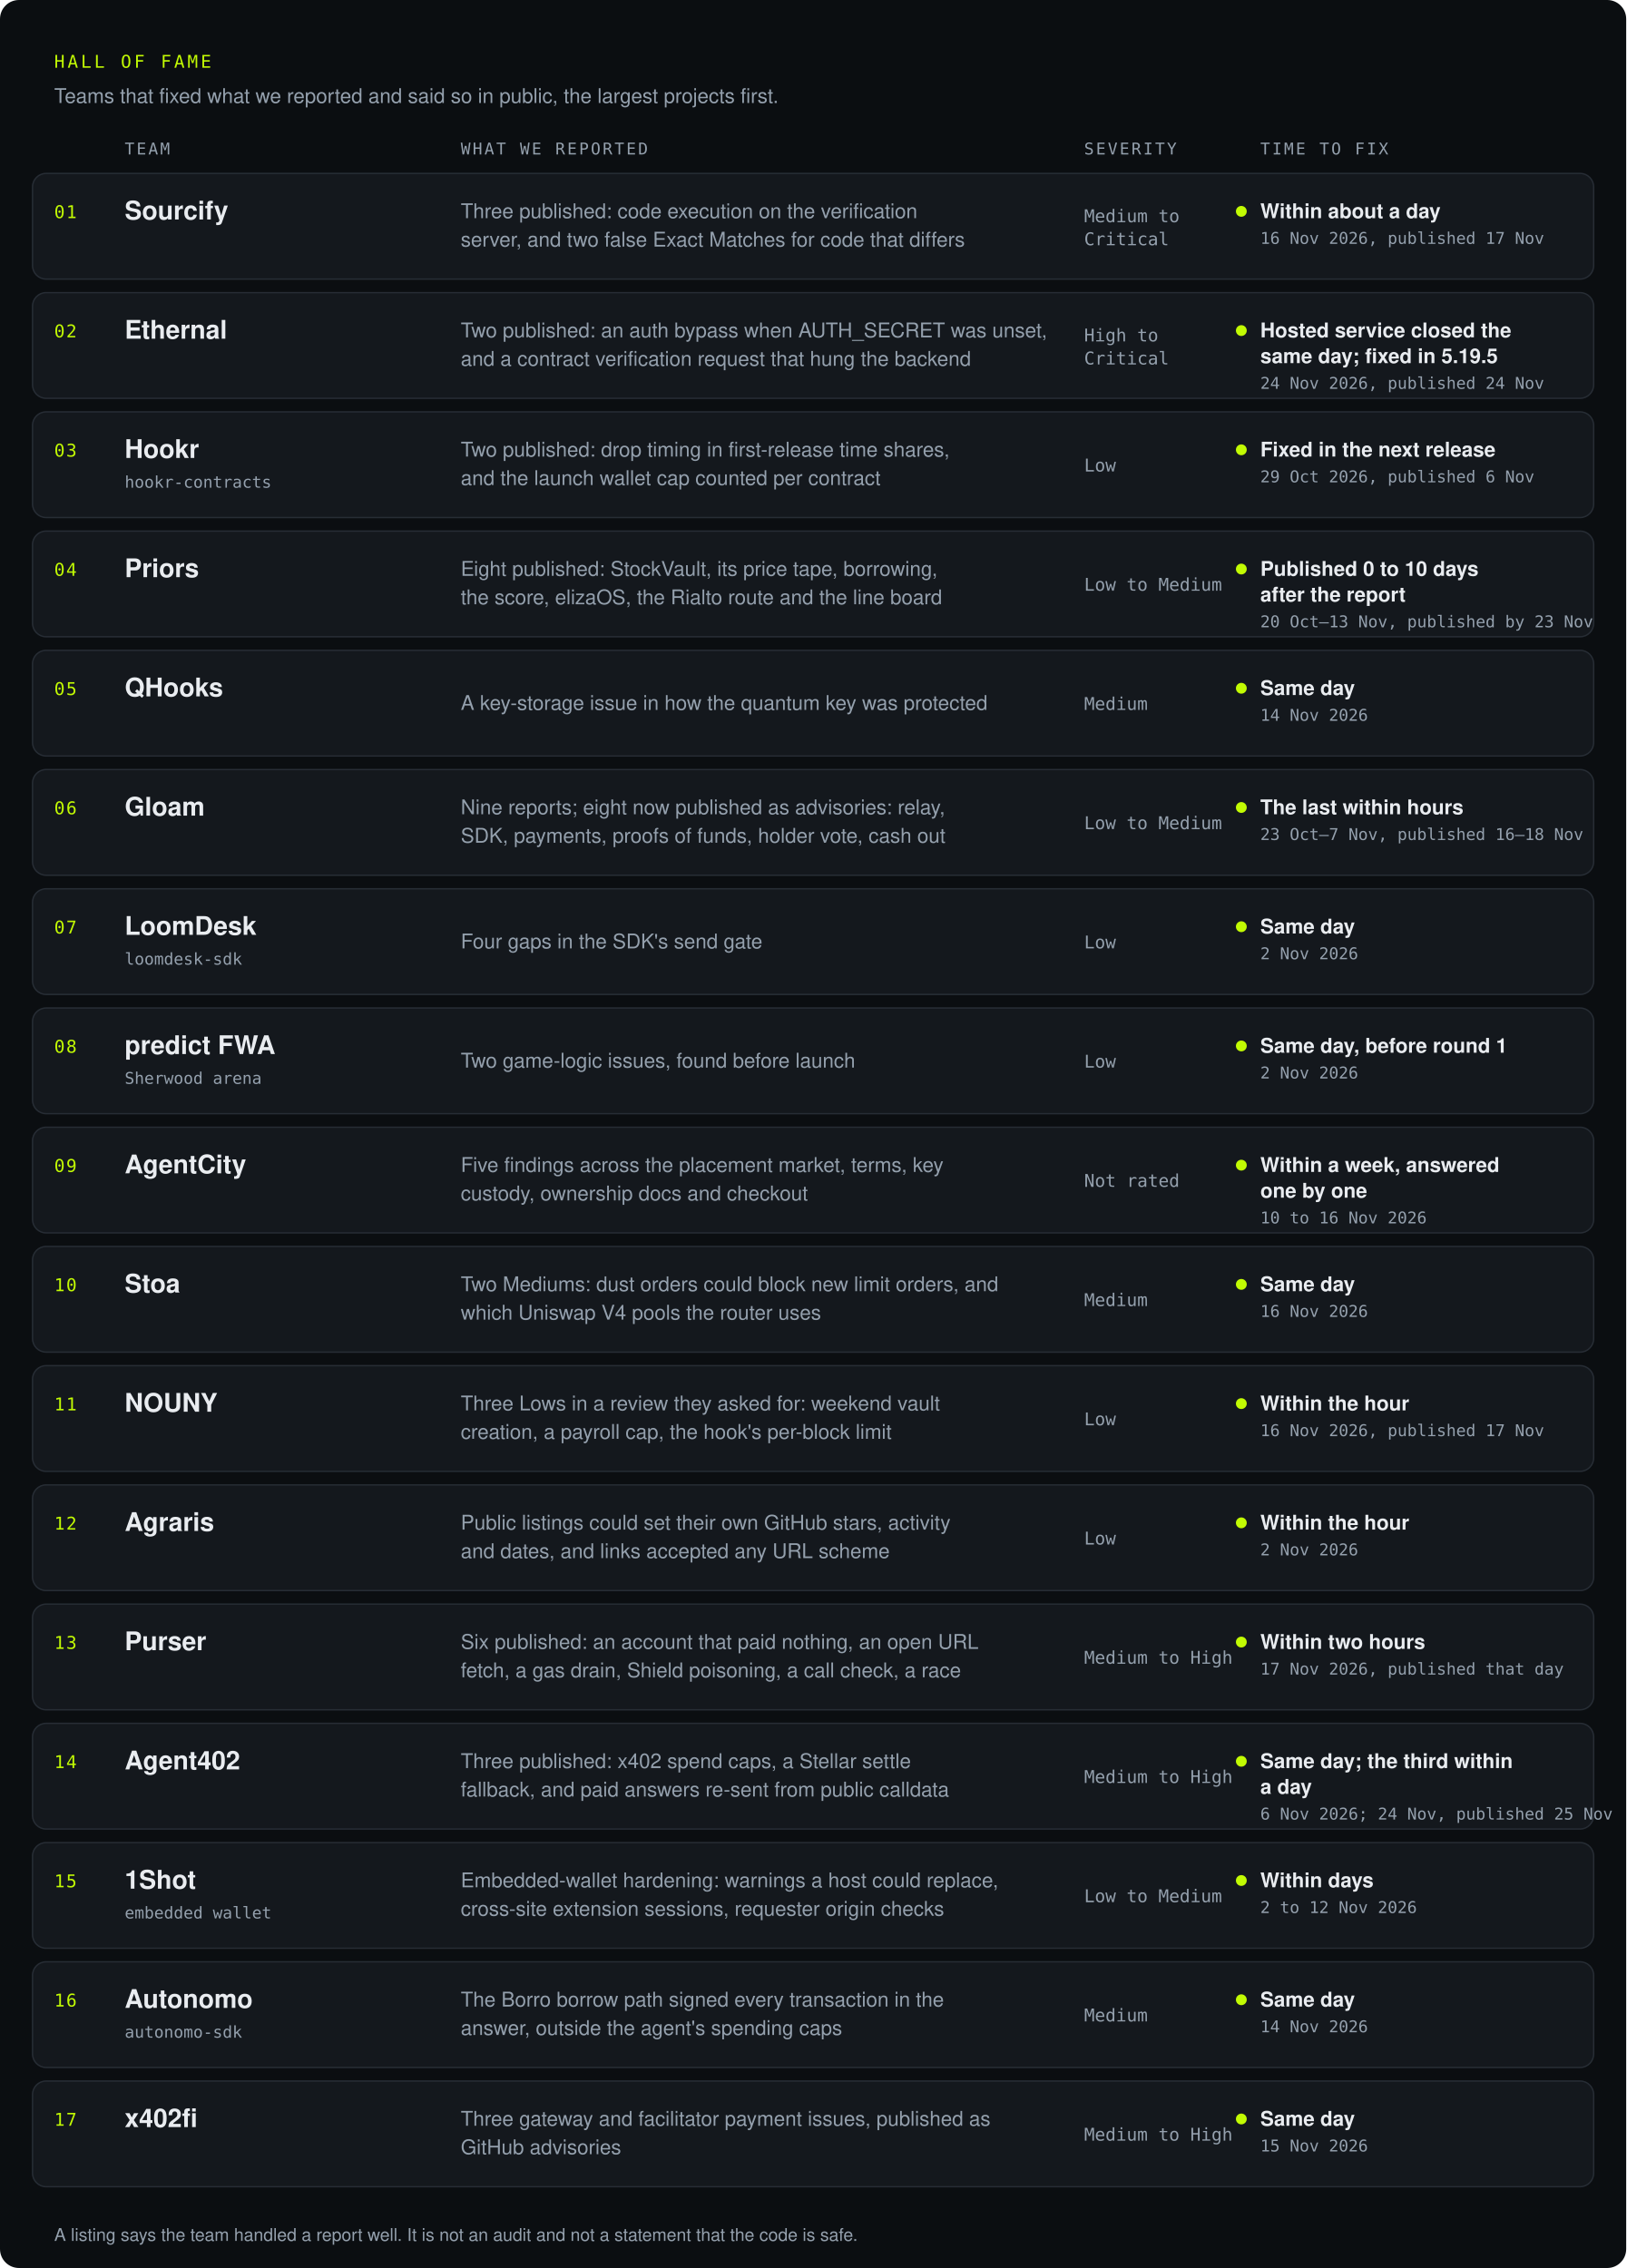
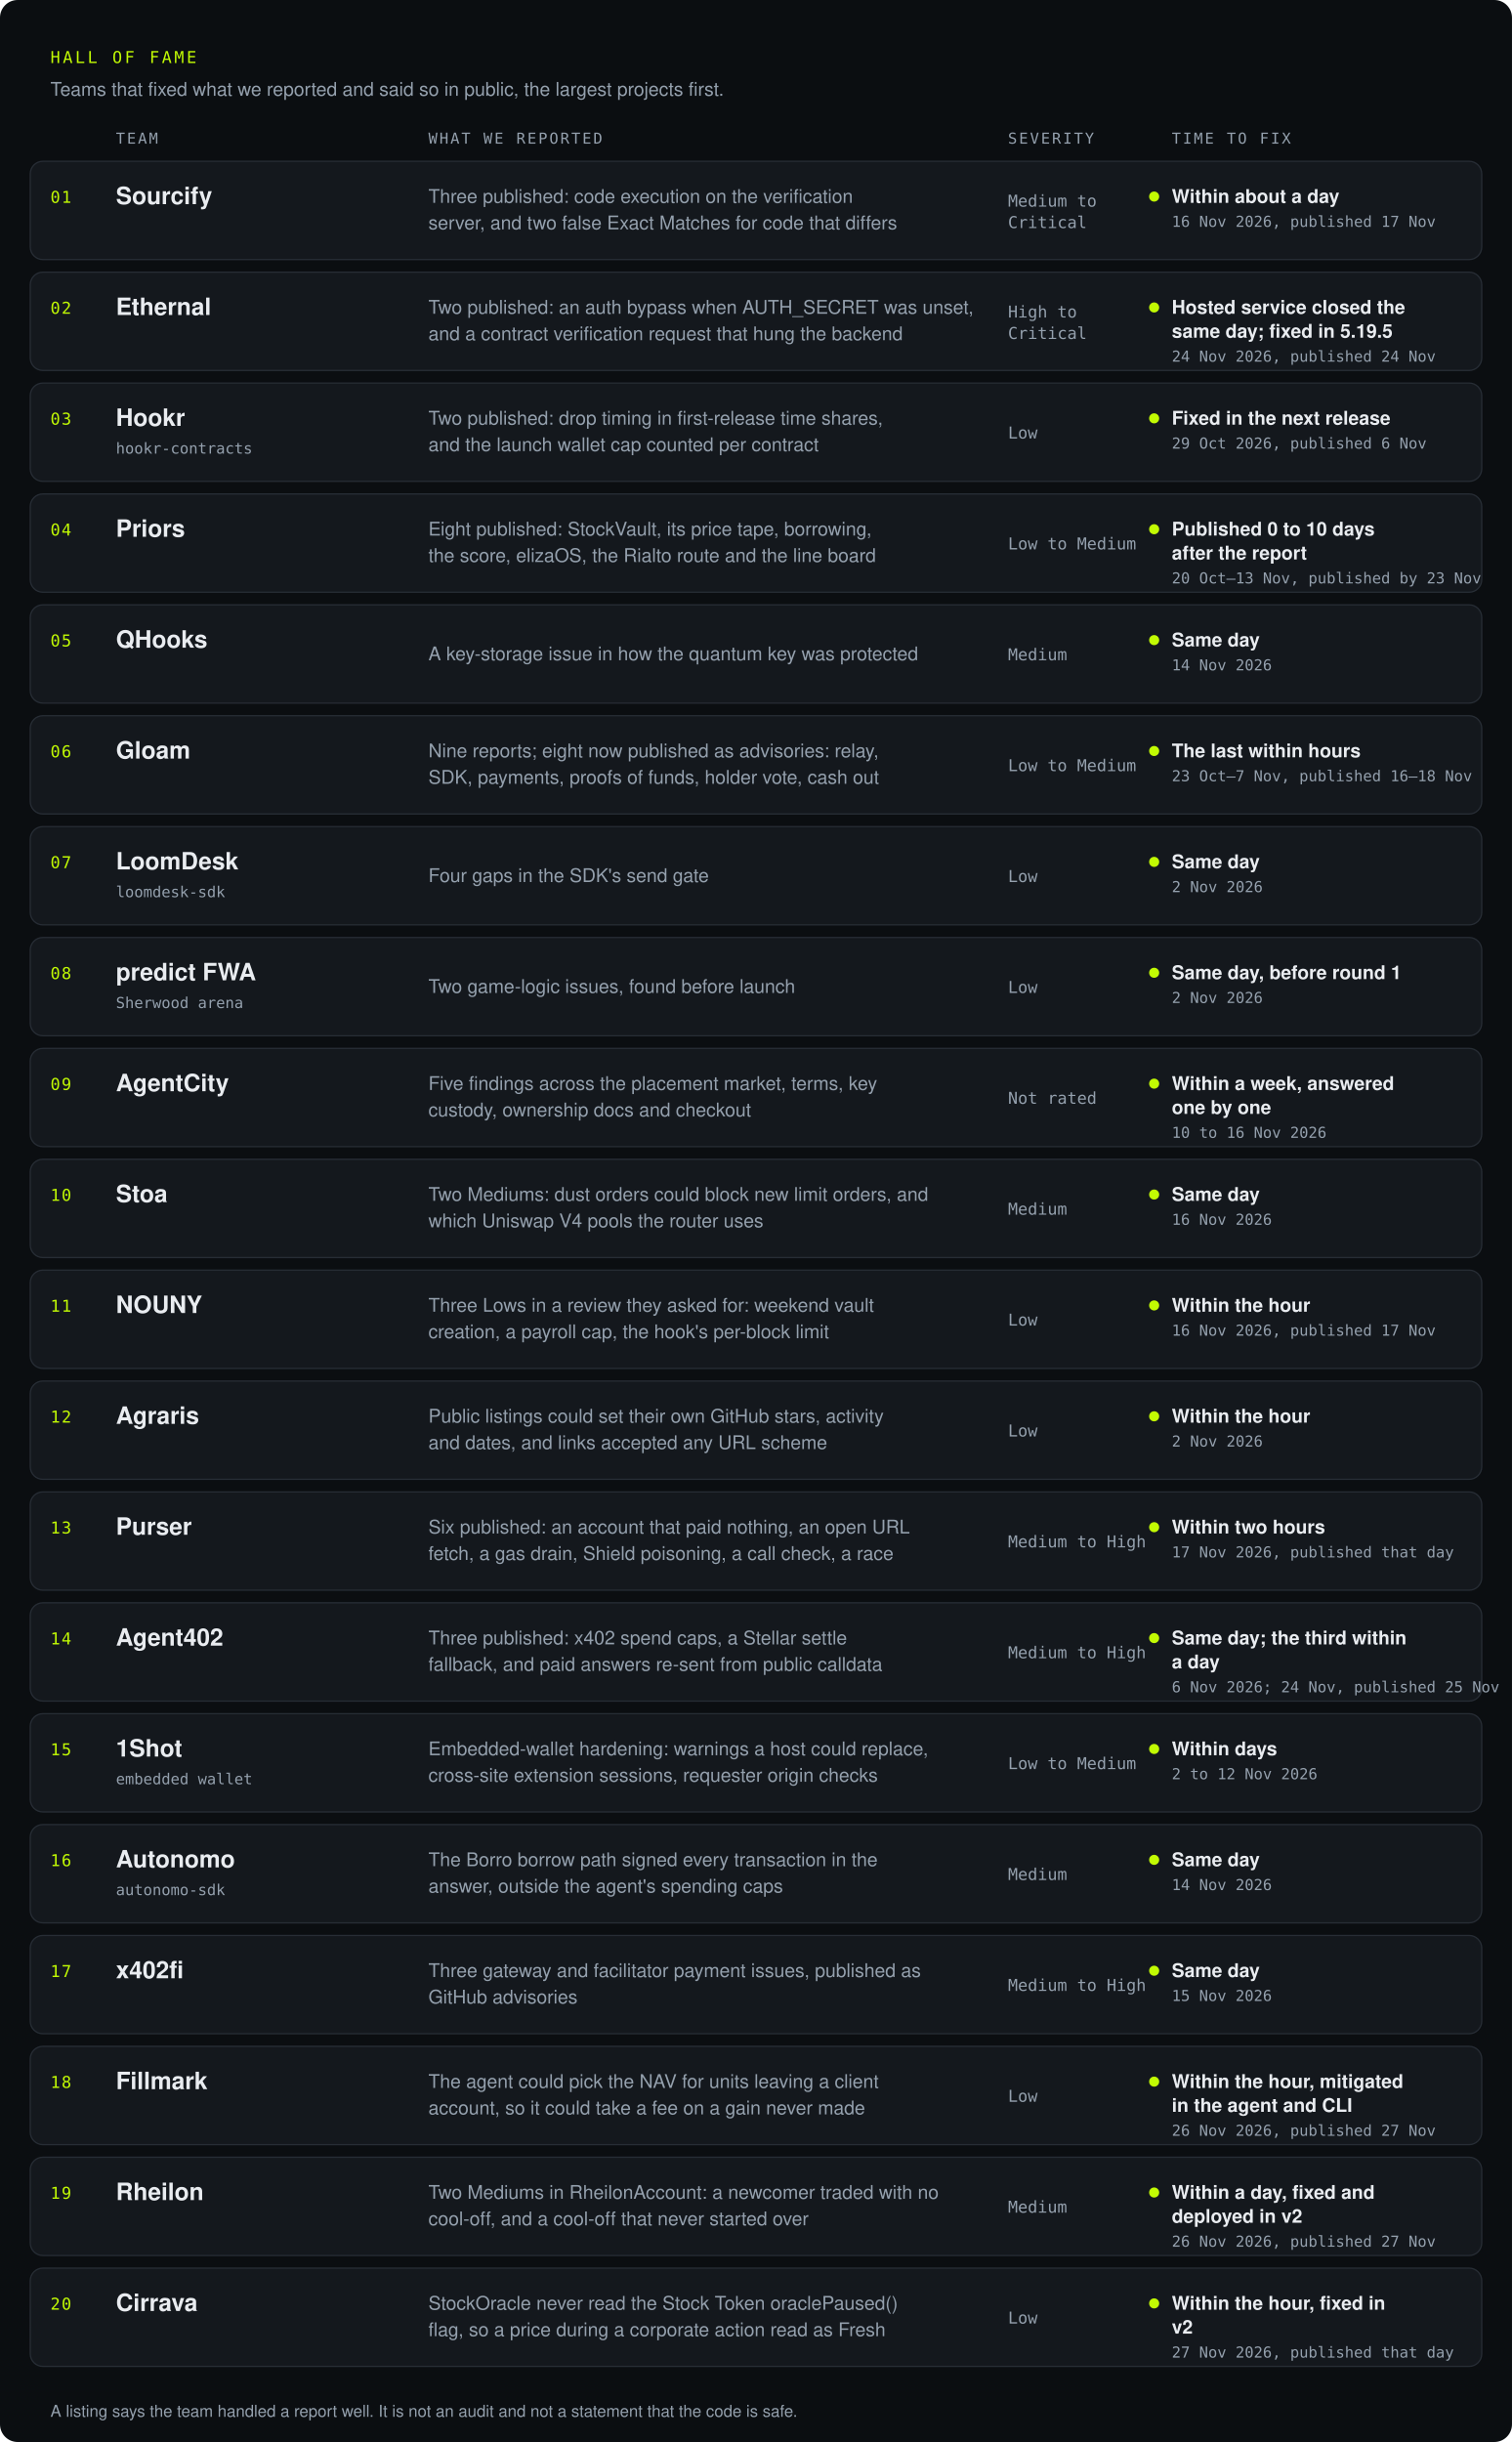
- <svg xmlns="http://www.w3.org/2000/svg" width="1200" height="1674" viewBox="0 0 1200 1674" role="img" aria-label="Hall of fame: Sourcify, within about a day; Ethernal, hosted service closed the same day; fixed in 5.19.5; Hookr, fixed in the next release; Priors, published 0 to 10 days after the report; QHooks, same day; Gloam, the last within hours; LoomDesk, same day; predict FWA, same day, before round 1; AgentCity, within a week, answered one by one; Stoa, same day; NOUNY, within the hour; Agraris, within the hour; Purser, within two hours; Agent402, same day; the third within a day; 1Shot, within days; Autonomo, same day; x402fi, same day">
+ <svg xmlns="http://www.w3.org/2000/svg" width="1200" height="1938" viewBox="0 0 1200 1938" role="img" aria-label="Hall of fame: Sourcify, within about a day; Ethernal, hosted service closed the same day; fixed in 5.19.5; Hookr, fixed in the next release; Priors, published 0 to 10 days after the report; QHooks, same day; Gloam, the last within hours; LoomDesk, same day; predict FWA, same day, before round 1; AgentCity, within a week, answered one by one; Stoa, same day; NOUNY, within the hour; Agraris, within the hour; Purser, within two hours; Agent402, same day; the third within a day; 1Shot, within days; Autonomo, same day; x402fi, same day; Fillmark, within the hour, mitigated in the agent and cli; Rheilon, within a day, fixed and deployed in v2; Cirrava, within the hour, fixed in v2">
  <style>.p{animation:pulse 3.5s ease-in-out infinite}@keyframes pulse{50%{opacity:.35}}@media (prefers-reduced-motion: reduce){*{animation:none!important}}</style>
-   <rect width="1200" height="1674" rx="14" fill="#0B0E11" />
+   <rect width="1200" height="1938" rx="14" fill="#0B0E11" />
  <text x="40" y="50" font-family="ui-monospace,SFMono-Regular,'SF Mono',Menlo,Consolas,monospace" font-size="13" letter-spacing="2" fill="#C2FB03">HALL OF FAME</text>
  <text x="40" y="76" font-family="-apple-system,BlinkMacSystemFont,'Segoe UI',Helvetica,Arial,sans-serif" font-size="15" fill="#94A0AD">Teams that fixed what we reported and said so in public, the largest projects first.</text>
  <text x="92" y="114" font-family="ui-monospace,SFMono-Regular,'SF Mono',Menlo,Consolas,monospace" font-size="12" letter-spacing="1.5" fill="#94A0AD">TEAM</text>
  <text x="340" y="114" font-family="ui-monospace,SFMono-Regular,'SF Mono',Menlo,Consolas,monospace" font-size="12" letter-spacing="1.5" fill="#94A0AD">WHAT WE REPORTED</text>
  <text x="800" y="114" font-family="ui-monospace,SFMono-Regular,'SF Mono',Menlo,Consolas,monospace" font-size="12" letter-spacing="1.5" fill="#94A0AD">SEVERITY</text>
  <text x="930" y="114" font-family="ui-monospace,SFMono-Regular,'SF Mono',Menlo,Consolas,monospace" font-size="12" letter-spacing="1.5" fill="#94A0AD">TIME TO FIX</text>
  <g>
    <rect x="24" y="128" width="1152" height="78" rx="10" fill="#14181D" stroke="#272D35" />
    <text x="40" y="161" font-family="ui-monospace,SFMono-Regular,'SF Mono',Menlo,Consolas,monospace" font-size="13" letter-spacing="1" fill="#C2FB03">01</text>
    <text x="92" y="162" font-family="-apple-system,BlinkMacSystemFont,'Segoe UI',Helvetica,Arial,sans-serif" font-size="19" font-weight="700" fill="#E9ECF0">Sourcify</text>
    <text x="340" y="161" text-anchor="start" font-family="-apple-system,BlinkMacSystemFont,'Segoe UI',Helvetica,Arial,sans-serif" font-size="15" font-weight="400" fill="#94A0AD">Three published: code execution on the verification</text>
    <text x="340" y="182" text-anchor="start" font-family="-apple-system,BlinkMacSystemFont,'Segoe UI',Helvetica,Arial,sans-serif" font-size="15" font-weight="400" fill="#94A0AD">server, and two false Exact Matches for code that differs</text>
    <text x="800" y="164" text-anchor="start" font-family="ui-monospace,SFMono-Regular,'SF Mono',Menlo,Consolas,monospace" font-size="13" font-weight="400" fill="#94A0AD">Medium to</text>
    <text x="800" y="181" text-anchor="start" font-family="ui-monospace,SFMono-Regular,'SF Mono',Menlo,Consolas,monospace" font-size="13" font-weight="400" fill="#94A0AD">Critical</text>
    <circle class="p" style="animation-delay:-0.0s" cx="916" cy="156" r="4" fill="#C2FB03" />
    <text x="930" y="161" text-anchor="start" font-family="-apple-system,BlinkMacSystemFont,'Segoe UI',Helvetica,Arial,sans-serif" font-size="15" font-weight="600" fill="#E9ECF0">Within about a day</text>
    <text x="930" y="180" font-family="ui-monospace,SFMono-Regular,'SF Mono',Menlo,Consolas,monospace" font-size="12" fill="#94A0AD">16 Nov 2026, published 17 Nov</text>
  </g>
  <g>
    <rect x="24" y="216" width="1152" height="78" rx="10" fill="#14181D" stroke="#272D35" />
    <text x="40" y="249" font-family="ui-monospace,SFMono-Regular,'SF Mono',Menlo,Consolas,monospace" font-size="13" letter-spacing="1" fill="#C2FB03">02</text>
    <text x="92" y="250" font-family="-apple-system,BlinkMacSystemFont,'Segoe UI',Helvetica,Arial,sans-serif" font-size="19" font-weight="700" fill="#E9ECF0">Ethernal</text>
    <text x="340" y="249" text-anchor="start" font-family="-apple-system,BlinkMacSystemFont,'Segoe UI',Helvetica,Arial,sans-serif" font-size="15" font-weight="400" fill="#94A0AD">Two published: an auth bypass when AUTH_SECRET was unset,</text>
    <text x="340" y="270" text-anchor="start" font-family="-apple-system,BlinkMacSystemFont,'Segoe UI',Helvetica,Arial,sans-serif" font-size="15" font-weight="400" fill="#94A0AD">and a contract verification request that hung the backend</text>
    <text x="800" y="252" text-anchor="start" font-family="ui-monospace,SFMono-Regular,'SF Mono',Menlo,Consolas,monospace" font-size="13" font-weight="400" fill="#94A0AD">High to</text>
    <text x="800" y="269" text-anchor="start" font-family="ui-monospace,SFMono-Regular,'SF Mono',Menlo,Consolas,monospace" font-size="13" font-weight="400" fill="#94A0AD">Critical</text>
    <circle class="p" style="animation-delay:-0.7s" cx="916" cy="244" r="4" fill="#C2FB03" />
    <text x="930" y="249" text-anchor="start" font-family="-apple-system,BlinkMacSystemFont,'Segoe UI',Helvetica,Arial,sans-serif" font-size="15" font-weight="600" fill="#E9ECF0">Hosted service closed the</text>
    <text x="930" y="268" text-anchor="start" font-family="-apple-system,BlinkMacSystemFont,'Segoe UI',Helvetica,Arial,sans-serif" font-size="15" font-weight="600" fill="#E9ECF0">same day; fixed in 5.19.5</text>
    <text x="930" y="287" font-family="ui-monospace,SFMono-Regular,'SF Mono',Menlo,Consolas,monospace" font-size="12" fill="#94A0AD">24 Nov 2026, published 24 Nov</text>
  </g>
  <g>
    <rect x="24" y="304" width="1152" height="78" rx="10" fill="#14181D" stroke="#272D35" />
    <text x="40" y="337" font-family="ui-monospace,SFMono-Regular,'SF Mono',Menlo,Consolas,monospace" font-size="13" letter-spacing="1" fill="#C2FB03">03</text>
    <text x="92" y="338" font-family="-apple-system,BlinkMacSystemFont,'Segoe UI',Helvetica,Arial,sans-serif" font-size="19" font-weight="700" fill="#E9ECF0">Hookr</text>
    <text x="92" y="360" font-family="ui-monospace,SFMono-Regular,'SF Mono',Menlo,Consolas,monospace" font-size="12" fill="#94A0AD">hookr-contracts</text>
    <text x="340" y="337" text-anchor="start" font-family="-apple-system,BlinkMacSystemFont,'Segoe UI',Helvetica,Arial,sans-serif" font-size="15" font-weight="400" fill="#94A0AD">Two published: drop timing in first-release time shares,</text>
    <text x="340" y="358" text-anchor="start" font-family="-apple-system,BlinkMacSystemFont,'Segoe UI',Helvetica,Arial,sans-serif" font-size="15" font-weight="400" fill="#94A0AD">and the launch wallet cap counted per contract</text>
    <text x="800" y="348" text-anchor="start" font-family="ui-monospace,SFMono-Regular,'SF Mono',Menlo,Consolas,monospace" font-size="13" font-weight="400" fill="#94A0AD">Low</text>
    <circle class="p" style="animation-delay:-1.4s" cx="916" cy="332" r="4" fill="#C2FB03" />
    <text x="930" y="337" text-anchor="start" font-family="-apple-system,BlinkMacSystemFont,'Segoe UI',Helvetica,Arial,sans-serif" font-size="15" font-weight="600" fill="#E9ECF0">Fixed in the next release</text>
    <text x="930" y="356" font-family="ui-monospace,SFMono-Regular,'SF Mono',Menlo,Consolas,monospace" font-size="12" fill="#94A0AD">29 Oct 2026, published 6 Nov</text>
  </g>
  <g>
    <rect x="24" y="392" width="1152" height="78" rx="10" fill="#14181D" stroke="#272D35" />
    <text x="40" y="425" font-family="ui-monospace,SFMono-Regular,'SF Mono',Menlo,Consolas,monospace" font-size="13" letter-spacing="1" fill="#C2FB03">04</text>
    <text x="92" y="426" font-family="-apple-system,BlinkMacSystemFont,'Segoe UI',Helvetica,Arial,sans-serif" font-size="19" font-weight="700" fill="#E9ECF0">Priors</text>
    <text x="340" y="425" text-anchor="start" font-family="-apple-system,BlinkMacSystemFont,'Segoe UI',Helvetica,Arial,sans-serif" font-size="15" font-weight="400" fill="#94A0AD">Eight published: StockVault, its price tape, borrowing,</text>
    <text x="340" y="446" text-anchor="start" font-family="-apple-system,BlinkMacSystemFont,'Segoe UI',Helvetica,Arial,sans-serif" font-size="15" font-weight="400" fill="#94A0AD">the score, elizaOS, the Rialto route and the line board</text>
    <text x="800" y="436" text-anchor="start" font-family="ui-monospace,SFMono-Regular,'SF Mono',Menlo,Consolas,monospace" font-size="13" font-weight="400" fill="#94A0AD">Low to Medium</text>
    <circle class="p" style="animation-delay:-2.1s" cx="916" cy="420" r="4" fill="#C2FB03" />
    <text x="930" y="425" text-anchor="start" font-family="-apple-system,BlinkMacSystemFont,'Segoe UI',Helvetica,Arial,sans-serif" font-size="15" font-weight="600" fill="#E9ECF0">Published 0 to 10 days</text>
    <text x="930" y="444" text-anchor="start" font-family="-apple-system,BlinkMacSystemFont,'Segoe UI',Helvetica,Arial,sans-serif" font-size="15" font-weight="600" fill="#E9ECF0">after the report</text>
    <text x="930" y="463" font-family="ui-monospace,SFMono-Regular,'SF Mono',Menlo,Consolas,monospace" font-size="12" fill="#94A0AD">20 Oct–13 Nov, published by 23 Nov</text>
  </g>
  <g>
    <rect x="24" y="480" width="1152" height="78" rx="10" fill="#14181D" stroke="#272D35" />
    <text x="40" y="513" font-family="ui-monospace,SFMono-Regular,'SF Mono',Menlo,Consolas,monospace" font-size="13" letter-spacing="1" fill="#C2FB03">05</text>
    <text x="92" y="514" font-family="-apple-system,BlinkMacSystemFont,'Segoe UI',Helvetica,Arial,sans-serif" font-size="19" font-weight="700" fill="#E9ECF0">QHooks</text>
    <text x="340" y="524" text-anchor="start" font-family="-apple-system,BlinkMacSystemFont,'Segoe UI',Helvetica,Arial,sans-serif" font-size="15" font-weight="400" fill="#94A0AD">A key-storage issue in how the quantum key was protected</text>
    <text x="800" y="524" text-anchor="start" font-family="ui-monospace,SFMono-Regular,'SF Mono',Menlo,Consolas,monospace" font-size="13" font-weight="400" fill="#94A0AD">Medium</text>
    <circle class="p" style="animation-delay:-2.8s" cx="916" cy="508" r="4" fill="#C2FB03" />
    <text x="930" y="513" text-anchor="start" font-family="-apple-system,BlinkMacSystemFont,'Segoe UI',Helvetica,Arial,sans-serif" font-size="15" font-weight="600" fill="#E9ECF0">Same day</text>
    <text x="930" y="532" font-family="ui-monospace,SFMono-Regular,'SF Mono',Menlo,Consolas,monospace" font-size="12" fill="#94A0AD">14 Nov 2026</text>
  </g>
  <g>
    <rect x="24" y="568" width="1152" height="78" rx="10" fill="#14181D" stroke="#272D35" />
    <text x="40" y="601" font-family="ui-monospace,SFMono-Regular,'SF Mono',Menlo,Consolas,monospace" font-size="13" letter-spacing="1" fill="#C2FB03">06</text>
    <text x="92" y="602" font-family="-apple-system,BlinkMacSystemFont,'Segoe UI',Helvetica,Arial,sans-serif" font-size="19" font-weight="700" fill="#E9ECF0">Gloam</text>
    <text x="340" y="601" text-anchor="start" font-family="-apple-system,BlinkMacSystemFont,'Segoe UI',Helvetica,Arial,sans-serif" font-size="15" font-weight="400" fill="#94A0AD">Nine reports; eight now published as advisories: relay,</text>
    <text x="340" y="622" text-anchor="start" font-family="-apple-system,BlinkMacSystemFont,'Segoe UI',Helvetica,Arial,sans-serif" font-size="15" font-weight="400" fill="#94A0AD">SDK, payments, proofs of funds, holder vote, cash out</text>
    <text x="800" y="612" text-anchor="start" font-family="ui-monospace,SFMono-Regular,'SF Mono',Menlo,Consolas,monospace" font-size="13" font-weight="400" fill="#94A0AD">Low to Medium</text>
    <circle class="p" style="animation-delay:-3.5s" cx="916" cy="596" r="4" fill="#C2FB03" />
    <text x="930" y="601" text-anchor="start" font-family="-apple-system,BlinkMacSystemFont,'Segoe UI',Helvetica,Arial,sans-serif" font-size="15" font-weight="600" fill="#E9ECF0">The last within hours</text>
    <text x="930" y="620" font-family="ui-monospace,SFMono-Regular,'SF Mono',Menlo,Consolas,monospace" font-size="12" fill="#94A0AD">23 Oct–7 Nov, published 16–18 Nov</text>
  </g>
  <g>
    <rect x="24" y="656" width="1152" height="78" rx="10" fill="#14181D" stroke="#272D35" />
    <text x="40" y="689" font-family="ui-monospace,SFMono-Regular,'SF Mono',Menlo,Consolas,monospace" font-size="13" letter-spacing="1" fill="#C2FB03">07</text>
    <text x="92" y="690" font-family="-apple-system,BlinkMacSystemFont,'Segoe UI',Helvetica,Arial,sans-serif" font-size="19" font-weight="700" fill="#E9ECF0">LoomDesk</text>
    <text x="92" y="712" font-family="ui-monospace,SFMono-Regular,'SF Mono',Menlo,Consolas,monospace" font-size="12" fill="#94A0AD">loomdesk-sdk</text>
    <text x="340" y="700" text-anchor="start" font-family="-apple-system,BlinkMacSystemFont,'Segoe UI',Helvetica,Arial,sans-serif" font-size="15" font-weight="400" fill="#94A0AD">Four gaps in the SDK's send gate</text>
    <text x="800" y="700" text-anchor="start" font-family="ui-monospace,SFMono-Regular,'SF Mono',Menlo,Consolas,monospace" font-size="13" font-weight="400" fill="#94A0AD">Low</text>
    <circle class="p" style="animation-delay:-4.2s" cx="916" cy="684" r="4" fill="#C2FB03" />
    <text x="930" y="689" text-anchor="start" font-family="-apple-system,BlinkMacSystemFont,'Segoe UI',Helvetica,Arial,sans-serif" font-size="15" font-weight="600" fill="#E9ECF0">Same day</text>
    <text x="930" y="708" font-family="ui-monospace,SFMono-Regular,'SF Mono',Menlo,Consolas,monospace" font-size="12" fill="#94A0AD">2 Nov 2026</text>
  </g>
  <g>
    <rect x="24" y="744" width="1152" height="78" rx="10" fill="#14181D" stroke="#272D35" />
    <text x="40" y="777" font-family="ui-monospace,SFMono-Regular,'SF Mono',Menlo,Consolas,monospace" font-size="13" letter-spacing="1" fill="#C2FB03">08</text>
    <text x="92" y="778" font-family="-apple-system,BlinkMacSystemFont,'Segoe UI',Helvetica,Arial,sans-serif" font-size="19" font-weight="700" fill="#E9ECF0">predict FWA</text>
    <text x="92" y="800" font-family="ui-monospace,SFMono-Regular,'SF Mono',Menlo,Consolas,monospace" font-size="12" fill="#94A0AD">Sherwood arena</text>
    <text x="340" y="788" text-anchor="start" font-family="-apple-system,BlinkMacSystemFont,'Segoe UI',Helvetica,Arial,sans-serif" font-size="15" font-weight="400" fill="#94A0AD">Two game-logic issues, found before launch</text>
    <text x="800" y="788" text-anchor="start" font-family="ui-monospace,SFMono-Regular,'SF Mono',Menlo,Consolas,monospace" font-size="13" font-weight="400" fill="#94A0AD">Low</text>
    <circle class="p" style="animation-delay:-4.9s" cx="916" cy="772" r="4" fill="#C2FB03" />
    <text x="930" y="777" text-anchor="start" font-family="-apple-system,BlinkMacSystemFont,'Segoe UI',Helvetica,Arial,sans-serif" font-size="15" font-weight="600" fill="#E9ECF0">Same day, before round 1</text>
    <text x="930" y="796" font-family="ui-monospace,SFMono-Regular,'SF Mono',Menlo,Consolas,monospace" font-size="12" fill="#94A0AD">2 Nov 2026</text>
  </g>
  <g>
    <rect x="24" y="832" width="1152" height="78" rx="10" fill="#14181D" stroke="#272D35" />
    <text x="40" y="865" font-family="ui-monospace,SFMono-Regular,'SF Mono',Menlo,Consolas,monospace" font-size="13" letter-spacing="1" fill="#C2FB03">09</text>
    <text x="92" y="866" font-family="-apple-system,BlinkMacSystemFont,'Segoe UI',Helvetica,Arial,sans-serif" font-size="19" font-weight="700" fill="#E9ECF0">AgentCity</text>
    <text x="340" y="865" text-anchor="start" font-family="-apple-system,BlinkMacSystemFont,'Segoe UI',Helvetica,Arial,sans-serif" font-size="15" font-weight="400" fill="#94A0AD">Five findings across the placement market, terms, key</text>
    <text x="340" y="886" text-anchor="start" font-family="-apple-system,BlinkMacSystemFont,'Segoe UI',Helvetica,Arial,sans-serif" font-size="15" font-weight="400" fill="#94A0AD">custody, ownership docs and checkout</text>
    <text x="800" y="876" text-anchor="start" font-family="ui-monospace,SFMono-Regular,'SF Mono',Menlo,Consolas,monospace" font-size="13" font-weight="400" fill="#94A0AD">Not rated</text>
    <circle class="p" style="animation-delay:-5.6s" cx="916" cy="860" r="4" fill="#C2FB03" />
    <text x="930" y="865" text-anchor="start" font-family="-apple-system,BlinkMacSystemFont,'Segoe UI',Helvetica,Arial,sans-serif" font-size="15" font-weight="600" fill="#E9ECF0">Within a week, answered</text>
    <text x="930" y="884" text-anchor="start" font-family="-apple-system,BlinkMacSystemFont,'Segoe UI',Helvetica,Arial,sans-serif" font-size="15" font-weight="600" fill="#E9ECF0">one by one</text>
    <text x="930" y="903" font-family="ui-monospace,SFMono-Regular,'SF Mono',Menlo,Consolas,monospace" font-size="12" fill="#94A0AD">10 to 16 Nov 2026</text>
  </g>
  <g>
    <rect x="24" y="920" width="1152" height="78" rx="10" fill="#14181D" stroke="#272D35" />
    <text x="40" y="953" font-family="ui-monospace,SFMono-Regular,'SF Mono',Menlo,Consolas,monospace" font-size="13" letter-spacing="1" fill="#C2FB03">10</text>
    <text x="92" y="954" font-family="-apple-system,BlinkMacSystemFont,'Segoe UI',Helvetica,Arial,sans-serif" font-size="19" font-weight="700" fill="#E9ECF0">Stoa</text>
    <text x="340" y="953" text-anchor="start" font-family="-apple-system,BlinkMacSystemFont,'Segoe UI',Helvetica,Arial,sans-serif" font-size="15" font-weight="400" fill="#94A0AD">Two Mediums: dust orders could block new limit orders, and</text>
    <text x="340" y="974" text-anchor="start" font-family="-apple-system,BlinkMacSystemFont,'Segoe UI',Helvetica,Arial,sans-serif" font-size="15" font-weight="400" fill="#94A0AD">which Uniswap V4 pools the router uses</text>
    <text x="800" y="964" text-anchor="start" font-family="ui-monospace,SFMono-Regular,'SF Mono',Menlo,Consolas,monospace" font-size="13" font-weight="400" fill="#94A0AD">Medium</text>
    <circle class="p" style="animation-delay:-6.3s" cx="916" cy="948" r="4" fill="#C2FB03" />
    <text x="930" y="953" text-anchor="start" font-family="-apple-system,BlinkMacSystemFont,'Segoe UI',Helvetica,Arial,sans-serif" font-size="15" font-weight="600" fill="#E9ECF0">Same day</text>
    <text x="930" y="972" font-family="ui-monospace,SFMono-Regular,'SF Mono',Menlo,Consolas,monospace" font-size="12" fill="#94A0AD">16 Nov 2026</text>
  </g>
  <g>
    <rect x="24" y="1008" width="1152" height="78" rx="10" fill="#14181D" stroke="#272D35" />
    <text x="40" y="1041" font-family="ui-monospace,SFMono-Regular,'SF Mono',Menlo,Consolas,monospace" font-size="13" letter-spacing="1" fill="#C2FB03">11</text>
    <text x="92" y="1042" font-family="-apple-system,BlinkMacSystemFont,'Segoe UI',Helvetica,Arial,sans-serif" font-size="19" font-weight="700" fill="#E9ECF0">NOUNY</text>
    <text x="340" y="1041" text-anchor="start" font-family="-apple-system,BlinkMacSystemFont,'Segoe UI',Helvetica,Arial,sans-serif" font-size="15" font-weight="400" fill="#94A0AD">Three Lows in a review they asked for: weekend vault</text>
    <text x="340" y="1062" text-anchor="start" font-family="-apple-system,BlinkMacSystemFont,'Segoe UI',Helvetica,Arial,sans-serif" font-size="15" font-weight="400" fill="#94A0AD">creation, a payroll cap, the hook's per-block limit</text>
    <text x="800" y="1052" text-anchor="start" font-family="ui-monospace,SFMono-Regular,'SF Mono',Menlo,Consolas,monospace" font-size="13" font-weight="400" fill="#94A0AD">Low</text>
    <circle class="p" style="animation-delay:-7.0s" cx="916" cy="1036" r="4" fill="#C2FB03" />
    <text x="930" y="1041" text-anchor="start" font-family="-apple-system,BlinkMacSystemFont,'Segoe UI',Helvetica,Arial,sans-serif" font-size="15" font-weight="600" fill="#E9ECF0">Within the hour</text>
    <text x="930" y="1060" font-family="ui-monospace,SFMono-Regular,'SF Mono',Menlo,Consolas,monospace" font-size="12" fill="#94A0AD">16 Nov 2026, published 17 Nov</text>
  </g>
  <g>
    <rect x="24" y="1096" width="1152" height="78" rx="10" fill="#14181D" stroke="#272D35" />
    <text x="40" y="1129" font-family="ui-monospace,SFMono-Regular,'SF Mono',Menlo,Consolas,monospace" font-size="13" letter-spacing="1" fill="#C2FB03">12</text>
    <text x="92" y="1130" font-family="-apple-system,BlinkMacSystemFont,'Segoe UI',Helvetica,Arial,sans-serif" font-size="19" font-weight="700" fill="#E9ECF0">Agraris</text>
    <text x="340" y="1129" text-anchor="start" font-family="-apple-system,BlinkMacSystemFont,'Segoe UI',Helvetica,Arial,sans-serif" font-size="15" font-weight="400" fill="#94A0AD">Public listings could set their own GitHub stars, activity</text>
    <text x="340" y="1150" text-anchor="start" font-family="-apple-system,BlinkMacSystemFont,'Segoe UI',Helvetica,Arial,sans-serif" font-size="15" font-weight="400" fill="#94A0AD">and dates, and links accepted any URL scheme</text>
    <text x="800" y="1140" text-anchor="start" font-family="ui-monospace,SFMono-Regular,'SF Mono',Menlo,Consolas,monospace" font-size="13" font-weight="400" fill="#94A0AD">Low</text>
    <circle class="p" style="animation-delay:-7.7s" cx="916" cy="1124" r="4" fill="#C2FB03" />
    <text x="930" y="1129" text-anchor="start" font-family="-apple-system,BlinkMacSystemFont,'Segoe UI',Helvetica,Arial,sans-serif" font-size="15" font-weight="600" fill="#E9ECF0">Within the hour</text>
    <text x="930" y="1148" font-family="ui-monospace,SFMono-Regular,'SF Mono',Menlo,Consolas,monospace" font-size="12" fill="#94A0AD">2 Nov 2026</text>
  </g>
  <g>
    <rect x="24" y="1184" width="1152" height="78" rx="10" fill="#14181D" stroke="#272D35" />
    <text x="40" y="1217" font-family="ui-monospace,SFMono-Regular,'SF Mono',Menlo,Consolas,monospace" font-size="13" letter-spacing="1" fill="#C2FB03">13</text>
    <text x="92" y="1218" font-family="-apple-system,BlinkMacSystemFont,'Segoe UI',Helvetica,Arial,sans-serif" font-size="19" font-weight="700" fill="#E9ECF0">Purser</text>
    <text x="340" y="1217" text-anchor="start" font-family="-apple-system,BlinkMacSystemFont,'Segoe UI',Helvetica,Arial,sans-serif" font-size="15" font-weight="400" fill="#94A0AD">Six published: an account that paid nothing, an open URL</text>
    <text x="340" y="1238" text-anchor="start" font-family="-apple-system,BlinkMacSystemFont,'Segoe UI',Helvetica,Arial,sans-serif" font-size="15" font-weight="400" fill="#94A0AD">fetch, a gas drain, Shield poisoning, a call check, a race</text>
    <text x="800" y="1228" text-anchor="start" font-family="ui-monospace,SFMono-Regular,'SF Mono',Menlo,Consolas,monospace" font-size="13" font-weight="400" fill="#94A0AD">Medium to High</text>
    <circle class="p" style="animation-delay:-8.4s" cx="916" cy="1212" r="4" fill="#C2FB03" />
    <text x="930" y="1217" text-anchor="start" font-family="-apple-system,BlinkMacSystemFont,'Segoe UI',Helvetica,Arial,sans-serif" font-size="15" font-weight="600" fill="#E9ECF0">Within two hours</text>
    <text x="930" y="1236" font-family="ui-monospace,SFMono-Regular,'SF Mono',Menlo,Consolas,monospace" font-size="12" fill="#94A0AD">17 Nov 2026, published that day</text>
  </g>
  <g>
    <rect x="24" y="1272" width="1152" height="78" rx="10" fill="#14181D" stroke="#272D35" />
    <text x="40" y="1305" font-family="ui-monospace,SFMono-Regular,'SF Mono',Menlo,Consolas,monospace" font-size="13" letter-spacing="1" fill="#C2FB03">14</text>
    <text x="92" y="1306" font-family="-apple-system,BlinkMacSystemFont,'Segoe UI',Helvetica,Arial,sans-serif" font-size="19" font-weight="700" fill="#E9ECF0">Agent402</text>
    <text x="340" y="1305" text-anchor="start" font-family="-apple-system,BlinkMacSystemFont,'Segoe UI',Helvetica,Arial,sans-serif" font-size="15" font-weight="400" fill="#94A0AD">Three published: x402 spend caps, a Stellar settle</text>
    <text x="340" y="1326" text-anchor="start" font-family="-apple-system,BlinkMacSystemFont,'Segoe UI',Helvetica,Arial,sans-serif" font-size="15" font-weight="400" fill="#94A0AD">fallback, and paid answers re-sent from public calldata</text>
    <text x="800" y="1316" text-anchor="start" font-family="ui-monospace,SFMono-Regular,'SF Mono',Menlo,Consolas,monospace" font-size="13" font-weight="400" fill="#94A0AD">Medium to High</text>
    <circle class="p" style="animation-delay:-9.1s" cx="916" cy="1300" r="4" fill="#C2FB03" />
    <text x="930" y="1305" text-anchor="start" font-family="-apple-system,BlinkMacSystemFont,'Segoe UI',Helvetica,Arial,sans-serif" font-size="15" font-weight="600" fill="#E9ECF0">Same day; the third within</text>
    <text x="930" y="1324" text-anchor="start" font-family="-apple-system,BlinkMacSystemFont,'Segoe UI',Helvetica,Arial,sans-serif" font-size="15" font-weight="600" fill="#E9ECF0">a day</text>
    <text x="930" y="1343" font-family="ui-monospace,SFMono-Regular,'SF Mono',Menlo,Consolas,monospace" font-size="12" fill="#94A0AD">6 Nov 2026; 24 Nov, published 25 Nov</text>
  </g>
  <g>
    <rect x="24" y="1360" width="1152" height="78" rx="10" fill="#14181D" stroke="#272D35" />
    <text x="40" y="1393" font-family="ui-monospace,SFMono-Regular,'SF Mono',Menlo,Consolas,monospace" font-size="13" letter-spacing="1" fill="#C2FB03">15</text>
    <text x="92" y="1394" font-family="-apple-system,BlinkMacSystemFont,'Segoe UI',Helvetica,Arial,sans-serif" font-size="19" font-weight="700" fill="#E9ECF0">1Shot</text>
    <text x="92" y="1416" font-family="ui-monospace,SFMono-Regular,'SF Mono',Menlo,Consolas,monospace" font-size="12" fill="#94A0AD">embedded wallet</text>
    <text x="340" y="1393" text-anchor="start" font-family="-apple-system,BlinkMacSystemFont,'Segoe UI',Helvetica,Arial,sans-serif" font-size="15" font-weight="400" fill="#94A0AD">Embedded-wallet hardening: warnings a host could replace,</text>
    <text x="340" y="1414" text-anchor="start" font-family="-apple-system,BlinkMacSystemFont,'Segoe UI',Helvetica,Arial,sans-serif" font-size="15" font-weight="400" fill="#94A0AD">cross-site extension sessions, requester origin checks</text>
    <text x="800" y="1404" text-anchor="start" font-family="ui-monospace,SFMono-Regular,'SF Mono',Menlo,Consolas,monospace" font-size="13" font-weight="400" fill="#94A0AD">Low to Medium</text>
    <circle class="p" style="animation-delay:-9.8s" cx="916" cy="1388" r="4" fill="#C2FB03" />
    <text x="930" y="1393" text-anchor="start" font-family="-apple-system,BlinkMacSystemFont,'Segoe UI',Helvetica,Arial,sans-serif" font-size="15" font-weight="600" fill="#E9ECF0">Within days</text>
    <text x="930" y="1412" font-family="ui-monospace,SFMono-Regular,'SF Mono',Menlo,Consolas,monospace" font-size="12" fill="#94A0AD">2 to 12 Nov 2026</text>
  </g>
  <g>
    <rect x="24" y="1448" width="1152" height="78" rx="10" fill="#14181D" stroke="#272D35" />
    <text x="40" y="1481" font-family="ui-monospace,SFMono-Regular,'SF Mono',Menlo,Consolas,monospace" font-size="13" letter-spacing="1" fill="#C2FB03">16</text>
    <text x="92" y="1482" font-family="-apple-system,BlinkMacSystemFont,'Segoe UI',Helvetica,Arial,sans-serif" font-size="19" font-weight="700" fill="#E9ECF0">Autonomo</text>
    <text x="92" y="1504" font-family="ui-monospace,SFMono-Regular,'SF Mono',Menlo,Consolas,monospace" font-size="12" fill="#94A0AD">autonomo-sdk</text>
    <text x="340" y="1481" text-anchor="start" font-family="-apple-system,BlinkMacSystemFont,'Segoe UI',Helvetica,Arial,sans-serif" font-size="15" font-weight="400" fill="#94A0AD">The Borro borrow path signed every transaction in the</text>
    <text x="340" y="1502" text-anchor="start" font-family="-apple-system,BlinkMacSystemFont,'Segoe UI',Helvetica,Arial,sans-serif" font-size="15" font-weight="400" fill="#94A0AD">answer, outside the agent's spending caps</text>
    <text x="800" y="1492" text-anchor="start" font-family="ui-monospace,SFMono-Regular,'SF Mono',Menlo,Consolas,monospace" font-size="13" font-weight="400" fill="#94A0AD">Medium</text>
    <circle class="p" style="animation-delay:-10.5s" cx="916" cy="1476" r="4" fill="#C2FB03" />
    <text x="930" y="1481" text-anchor="start" font-family="-apple-system,BlinkMacSystemFont,'Segoe UI',Helvetica,Arial,sans-serif" font-size="15" font-weight="600" fill="#E9ECF0">Same day</text>
    <text x="930" y="1500" font-family="ui-monospace,SFMono-Regular,'SF Mono',Menlo,Consolas,monospace" font-size="12" fill="#94A0AD">14 Nov 2026</text>
  </g>
  <g>
    <rect x="24" y="1536" width="1152" height="78" rx="10" fill="#14181D" stroke="#272D35" />
    <text x="40" y="1569" font-family="ui-monospace,SFMono-Regular,'SF Mono',Menlo,Consolas,monospace" font-size="13" letter-spacing="1" fill="#C2FB03">17</text>
    <text x="92" y="1570" font-family="-apple-system,BlinkMacSystemFont,'Segoe UI',Helvetica,Arial,sans-serif" font-size="19" font-weight="700" fill="#E9ECF0">x402fi</text>
    <text x="340" y="1569" text-anchor="start" font-family="-apple-system,BlinkMacSystemFont,'Segoe UI',Helvetica,Arial,sans-serif" font-size="15" font-weight="400" fill="#94A0AD">Three gateway and facilitator payment issues, published as</text>
    <text x="340" y="1590" text-anchor="start" font-family="-apple-system,BlinkMacSystemFont,'Segoe UI',Helvetica,Arial,sans-serif" font-size="15" font-weight="400" fill="#94A0AD">GitHub advisories</text>
    <text x="800" y="1580" text-anchor="start" font-family="ui-monospace,SFMono-Regular,'SF Mono',Menlo,Consolas,monospace" font-size="13" font-weight="400" fill="#94A0AD">Medium to High</text>
    <circle class="p" style="animation-delay:-11.2s" cx="916" cy="1564" r="4" fill="#C2FB03" />
    <text x="930" y="1569" text-anchor="start" font-family="-apple-system,BlinkMacSystemFont,'Segoe UI',Helvetica,Arial,sans-serif" font-size="15" font-weight="600" fill="#E9ECF0">Same day</text>
    <text x="930" y="1588" font-family="ui-monospace,SFMono-Regular,'SF Mono',Menlo,Consolas,monospace" font-size="12" fill="#94A0AD">15 Nov 2026</text>
  </g>
-   <text x="40" y="1654" font-family="-apple-system,BlinkMacSystemFont,'Segoe UI',Helvetica,Arial,sans-serif" font-size="13" fill="#94A0AD">A listing says the team handled a report well. It is not an audit and not a statement that the code is safe.</text>
+   <g>
+     <rect x="24" y="1624" width="1152" height="78" rx="10" fill="#14181D" stroke="#272D35" />
+     <text x="40" y="1657" font-family="ui-monospace,SFMono-Regular,'SF Mono',Menlo,Consolas,monospace" font-size="13" letter-spacing="1" fill="#C2FB03">18</text>
+     <text x="92" y="1658" font-family="-apple-system,BlinkMacSystemFont,'Segoe UI',Helvetica,Arial,sans-serif" font-size="19" font-weight="700" fill="#E9ECF0">Fillmark</text>
+     <text x="340" y="1657" text-anchor="start" font-family="-apple-system,BlinkMacSystemFont,'Segoe UI',Helvetica,Arial,sans-serif" font-size="15" font-weight="400" fill="#94A0AD">The agent could pick the NAV for units leaving a client</text>
+     <text x="340" y="1678" text-anchor="start" font-family="-apple-system,BlinkMacSystemFont,'Segoe UI',Helvetica,Arial,sans-serif" font-size="15" font-weight="400" fill="#94A0AD">account, so it could take a fee on a gain never made</text>
+     <text x="800" y="1668" text-anchor="start" font-family="ui-monospace,SFMono-Regular,'SF Mono',Menlo,Consolas,monospace" font-size="13" font-weight="400" fill="#94A0AD">Low</text>
+     <circle class="p" style="animation-delay:-11.9s" cx="916" cy="1652" r="4" fill="#C2FB03" />
+     <text x="930" y="1657" text-anchor="start" font-family="-apple-system,BlinkMacSystemFont,'Segoe UI',Helvetica,Arial,sans-serif" font-size="15" font-weight="600" fill="#E9ECF0">Within the hour, mitigated</text>
+     <text x="930" y="1676" text-anchor="start" font-family="-apple-system,BlinkMacSystemFont,'Segoe UI',Helvetica,Arial,sans-serif" font-size="15" font-weight="600" fill="#E9ECF0">in the agent and CLI</text>
+     <text x="930" y="1695" font-family="ui-monospace,SFMono-Regular,'SF Mono',Menlo,Consolas,monospace" font-size="12" fill="#94A0AD">26 Nov 2026, published 27 Nov</text>
+   </g>
+   <g>
+     <rect x="24" y="1712" width="1152" height="78" rx="10" fill="#14181D" stroke="#272D35" />
+     <text x="40" y="1745" font-family="ui-monospace,SFMono-Regular,'SF Mono',Menlo,Consolas,monospace" font-size="13" letter-spacing="1" fill="#C2FB03">19</text>
+     <text x="92" y="1746" font-family="-apple-system,BlinkMacSystemFont,'Segoe UI',Helvetica,Arial,sans-serif" font-size="19" font-weight="700" fill="#E9ECF0">Rheilon</text>
+     <text x="340" y="1745" text-anchor="start" font-family="-apple-system,BlinkMacSystemFont,'Segoe UI',Helvetica,Arial,sans-serif" font-size="15" font-weight="400" fill="#94A0AD">Two Mediums in RheilonAccount: a newcomer traded with no</text>
+     <text x="340" y="1766" text-anchor="start" font-family="-apple-system,BlinkMacSystemFont,'Segoe UI',Helvetica,Arial,sans-serif" font-size="15" font-weight="400" fill="#94A0AD">cool-off, and a cool-off that never started over</text>
+     <text x="800" y="1756" text-anchor="start" font-family="ui-monospace,SFMono-Regular,'SF Mono',Menlo,Consolas,monospace" font-size="13" font-weight="400" fill="#94A0AD">Medium</text>
+     <circle class="p" style="animation-delay:-12.6s" cx="916" cy="1740" r="4" fill="#C2FB03" />
+     <text x="930" y="1745" text-anchor="start" font-family="-apple-system,BlinkMacSystemFont,'Segoe UI',Helvetica,Arial,sans-serif" font-size="15" font-weight="600" fill="#E9ECF0">Within a day, fixed and</text>
+     <text x="930" y="1764" text-anchor="start" font-family="-apple-system,BlinkMacSystemFont,'Segoe UI',Helvetica,Arial,sans-serif" font-size="15" font-weight="600" fill="#E9ECF0">deployed in v2</text>
+     <text x="930" y="1783" font-family="ui-monospace,SFMono-Regular,'SF Mono',Menlo,Consolas,monospace" font-size="12" fill="#94A0AD">26 Nov 2026, published 27 Nov</text>
+   </g>
+   <g>
+     <rect x="24" y="1800" width="1152" height="78" rx="10" fill="#14181D" stroke="#272D35" />
+     <text x="40" y="1833" font-family="ui-monospace,SFMono-Regular,'SF Mono',Menlo,Consolas,monospace" font-size="13" letter-spacing="1" fill="#C2FB03">20</text>
+     <text x="92" y="1834" font-family="-apple-system,BlinkMacSystemFont,'Segoe UI',Helvetica,Arial,sans-serif" font-size="19" font-weight="700" fill="#E9ECF0">Cirrava</text>
+     <text x="340" y="1833" text-anchor="start" font-family="-apple-system,BlinkMacSystemFont,'Segoe UI',Helvetica,Arial,sans-serif" font-size="15" font-weight="400" fill="#94A0AD">StockOracle never read the Stock Token oraclePaused()</text>
+     <text x="340" y="1854" text-anchor="start" font-family="-apple-system,BlinkMacSystemFont,'Segoe UI',Helvetica,Arial,sans-serif" font-size="15" font-weight="400" fill="#94A0AD">flag, so a price during a corporate action read as Fresh</text>
+     <text x="800" y="1844" text-anchor="start" font-family="ui-monospace,SFMono-Regular,'SF Mono',Menlo,Consolas,monospace" font-size="13" font-weight="400" fill="#94A0AD">Low</text>
+     <circle class="p" style="animation-delay:-13.3s" cx="916" cy="1828" r="4" fill="#C2FB03" />
+     <text x="930" y="1833" text-anchor="start" font-family="-apple-system,BlinkMacSystemFont,'Segoe UI',Helvetica,Arial,sans-serif" font-size="15" font-weight="600" fill="#E9ECF0">Within the hour, fixed in</text>
+     <text x="930" y="1852" text-anchor="start" font-family="-apple-system,BlinkMacSystemFont,'Segoe UI',Helvetica,Arial,sans-serif" font-size="15" font-weight="600" fill="#E9ECF0">v2</text>
+     <text x="930" y="1871" font-family="ui-monospace,SFMono-Regular,'SF Mono',Menlo,Consolas,monospace" font-size="12" fill="#94A0AD">27 Nov 2026, published that day</text>
+   </g>
+   <text x="40" y="1918" font-family="-apple-system,BlinkMacSystemFont,'Segoe UI',Helvetica,Arial,sans-serif" font-size="13" fill="#94A0AD">A listing says the team handled a report well. It is not an audit and not a statement that the code is safe.</text>
</svg>
